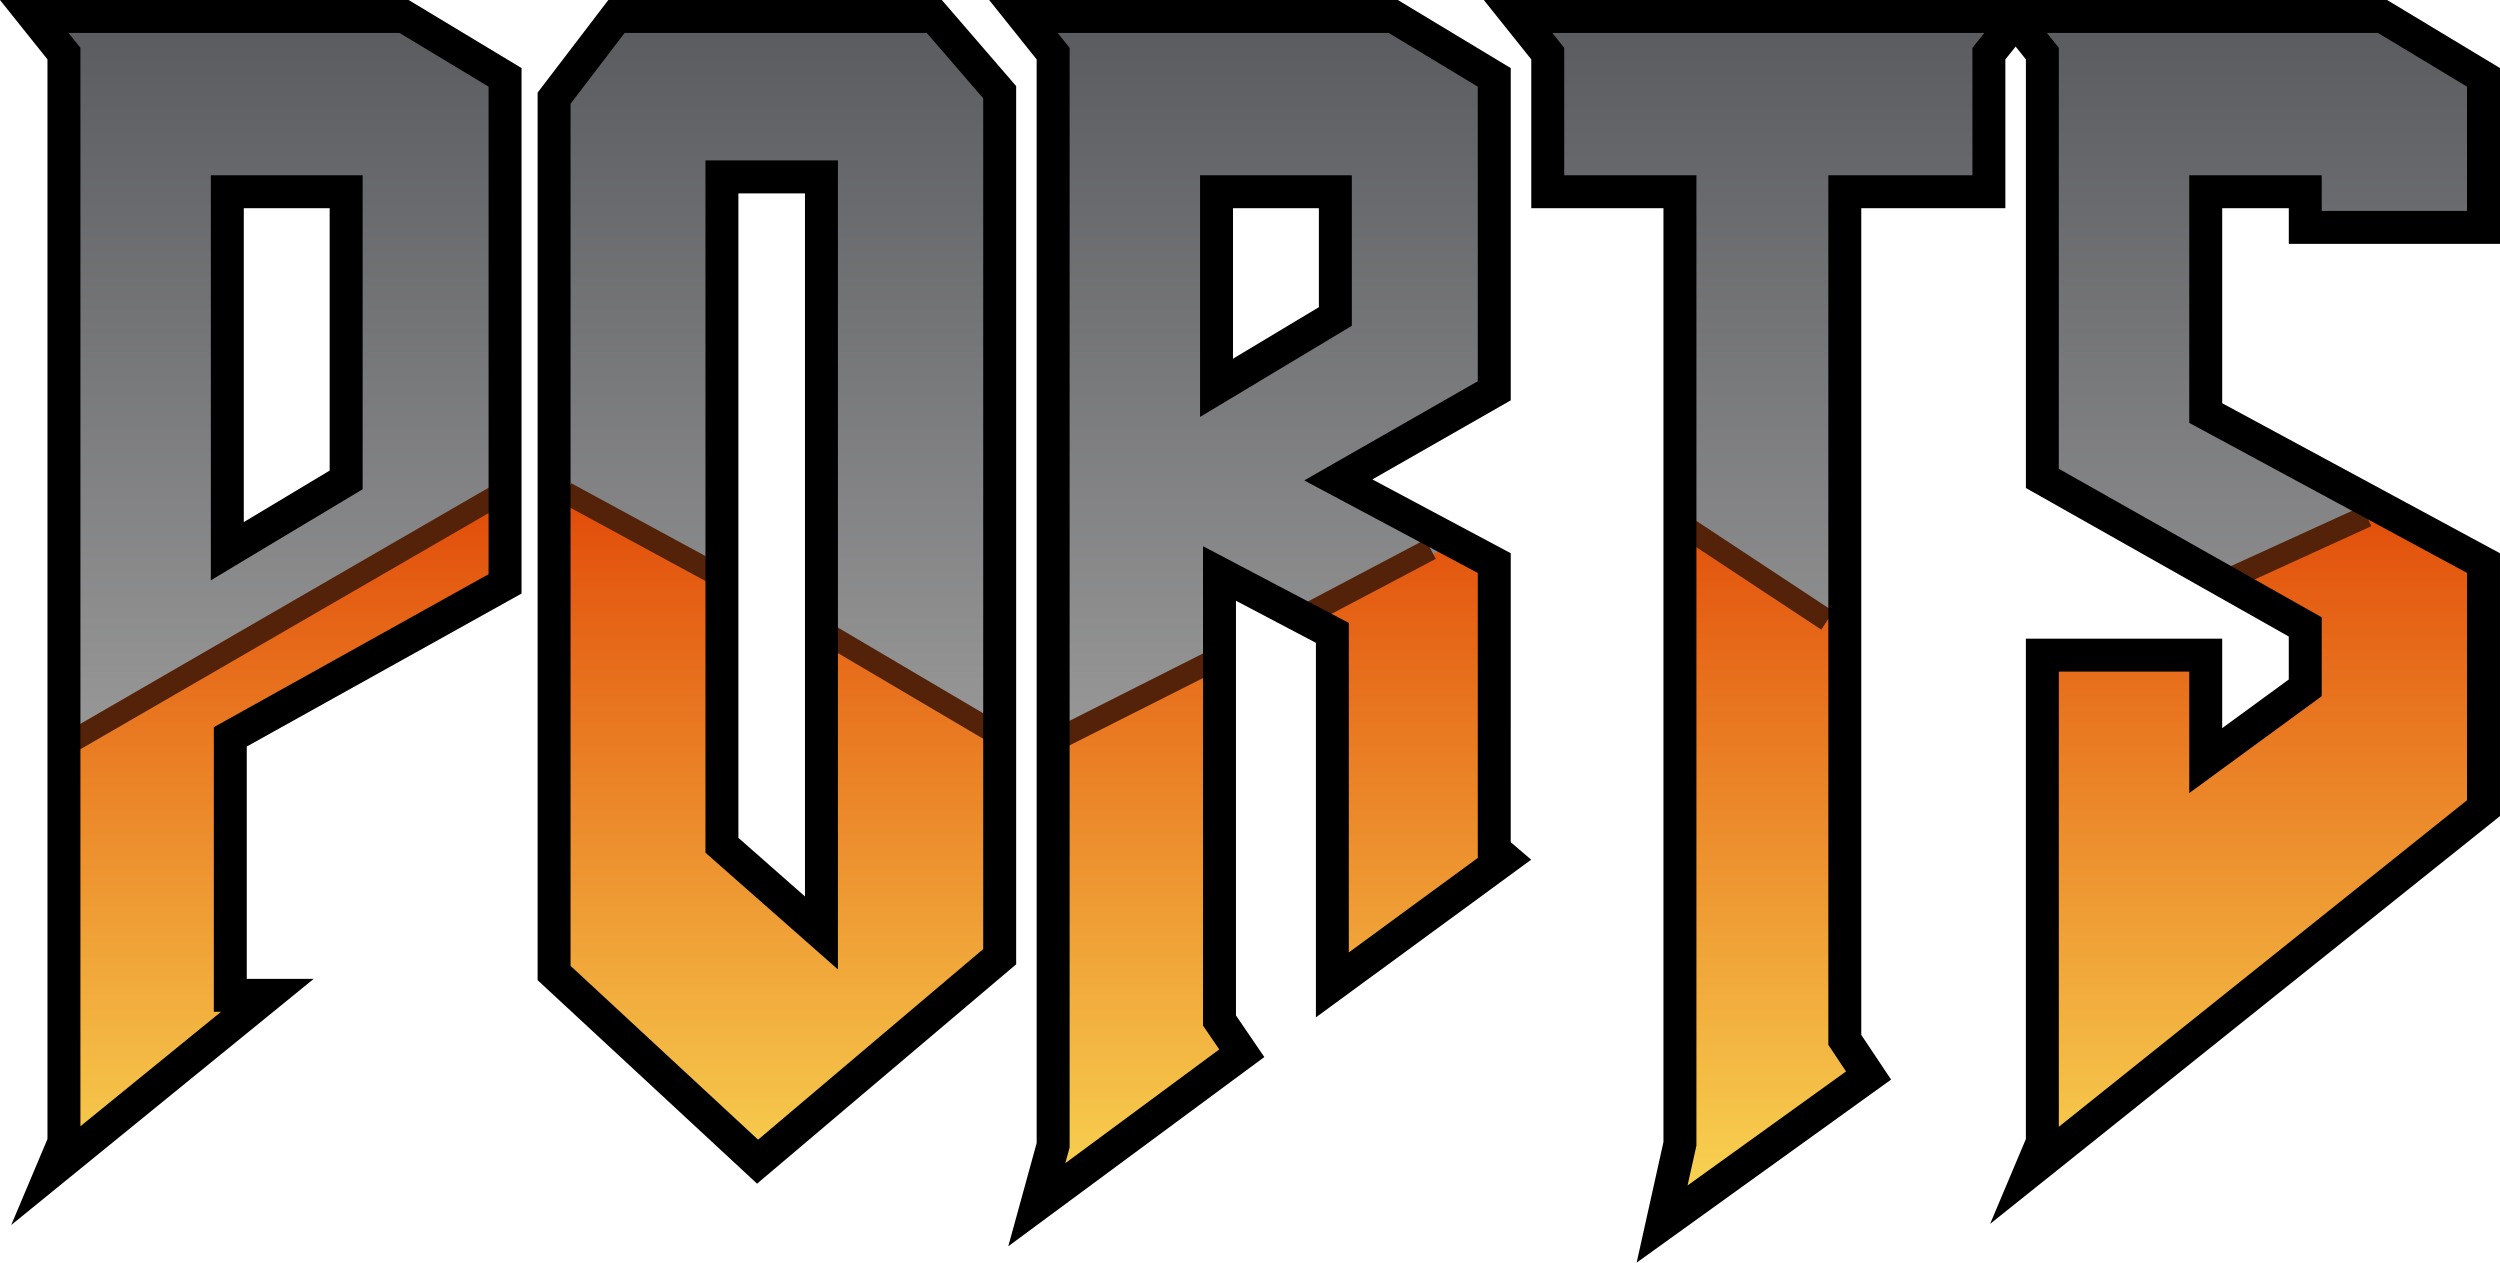
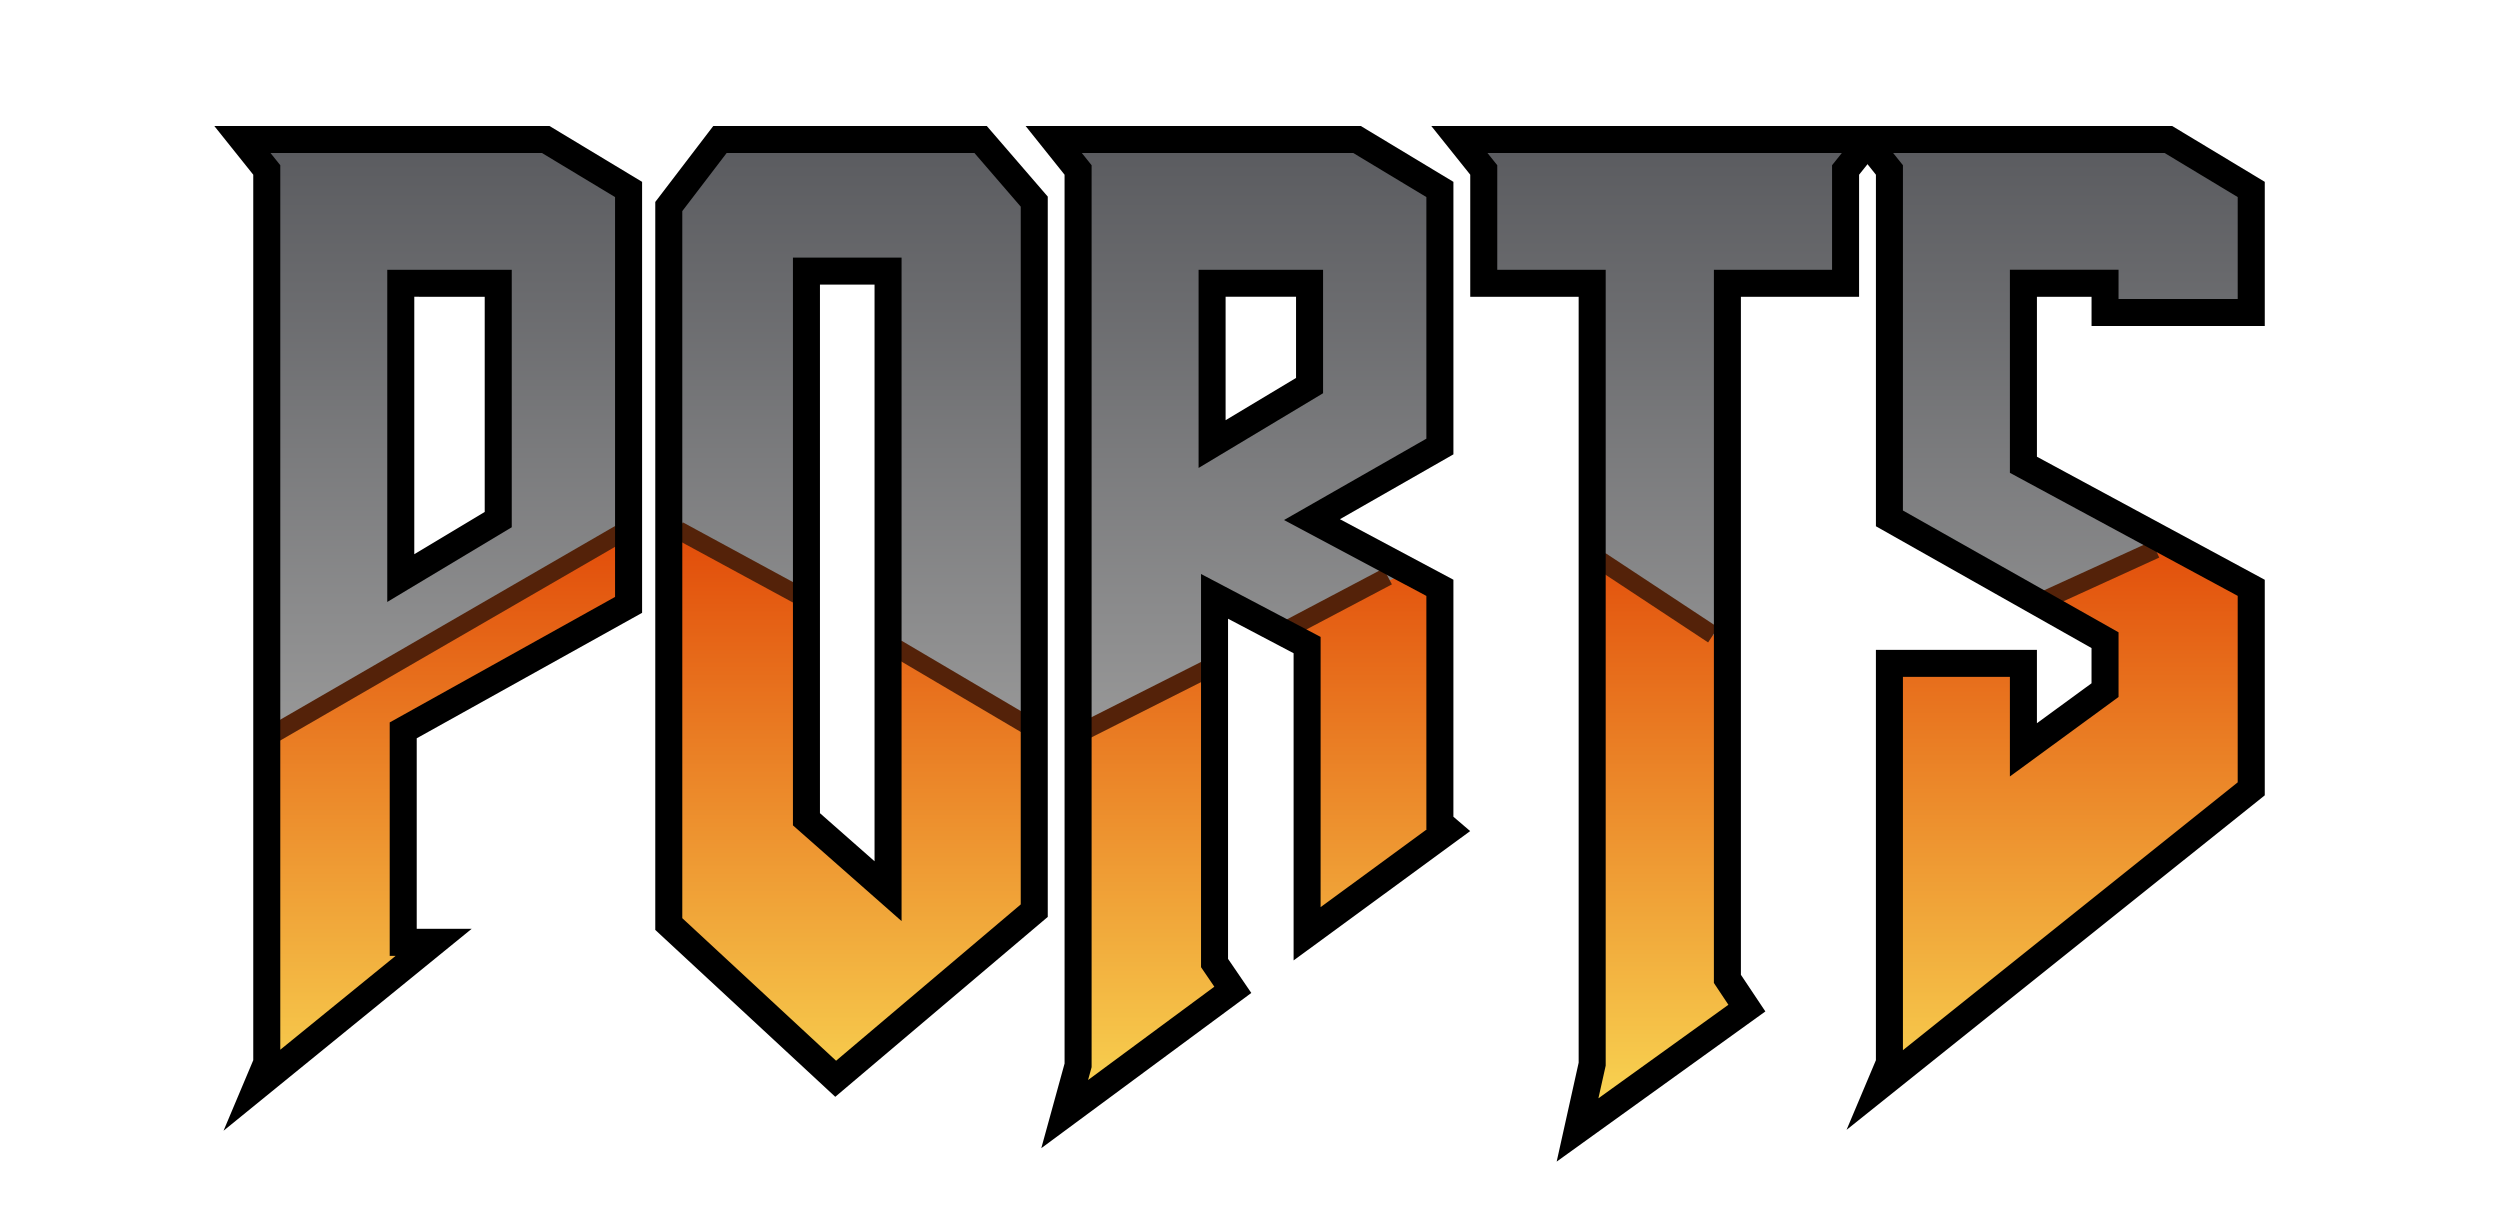
- <svg xmlns="http://www.w3.org/2000/svg" version="1.1" id="Layer_1" x="0px" y="0px" width="246.295px" height="124.395px" viewBox="169.102 12.001 246.295 124.395" enable-background="new 169.102 12.001 246.295 124.395" xml:space="preserve">
-   <linearGradient id="SVGID_1_" gradientUnits="userSpaceOnUse" x1="-458.33" y1="157.156" x2="-458.33" y2="230.72" gradientTransform="matrix(1 0 0 -1 654 245.8398)">
-     <stop offset="0" style="stop-color:#9B9B9B" />
-     <stop offset="1" style="stop-color:#5B5C60" />
+ <svg xmlns="http://www.w3.org/2000/svg" version="1.1" id="Layer_1" x="0px" y="0px" width="300.295" height="146.395" viewBox="169.102 12.001 300.295 146.395" enable-background="new 169.102 12.001 246.295 124.395" xml:space="preserve">
+   <defs id="defs99" />
+   <linearGradient id="SVGID_1_" gradientUnits="userSpaceOnUse" x1="-458.33" y1="157.156" x2="-458.33" y2="230.72" gradientTransform="matrix(1,0,0,-1,679.7451,260.9744)">
+     <stop offset="0" style="stop-color:#9B9B9B" id="stop2" />
+     <stop offset="1" style="stop-color:#5B5C60" id="stop4" />
  </linearGradient>
-   <path fill="url(#SVGID_1_)" d="M174.233,127.865l1.17-2.779V17.825l-2.926-3.659h36.438l9.95,6v49.898l-27.071,15.071v25.462h3.659  L174.233,127.865z M191.5,66.845l11.707-7.023V31.433H191.5V66.845z" />
-   <linearGradient id="SVGID_2_" gradientUnits="userSpaceOnUse" x1="-408.358" y1="157.156" x2="-408.358" y2="230.72" gradientTransform="matrix(1 0 0 -1 654 245.8398)">
-     <stop offset="0" style="stop-color:#9B9B9B" />
-     <stop offset="1" style="stop-color:#5B5C60" />
+   <path d="m 199.978,143 1.17,-2.779 V 32.96 l -2.926,-3.659 h 36.438 l 9.95,6 v 49.898 l -27.071,15.071 v 25.462 h 3.659 z m 17.267,-61.02 11.707,-7.023 v -28.389 h -11.707 z" id="path7" style="fill:url(#SVGID_1_)" />
+   <linearGradient id="SVGID_2_" gradientUnits="userSpaceOnUse" x1="-408.358" y1="157.156" x2="-408.358" y2="230.72" gradientTransform="matrix(1,0,0,-1,679.7451,260.9744)">
+     <stop offset="0" style="stop-color:#9B9B9B" id="stop9" />
+     <stop offset="1" style="stop-color:#5B5C60" id="stop11" />
  </linearGradient>
-   <path fill="url(#SVGID_2_)" d="M261.152,14.166l6.439,7.463v85.166l-23.852,20.192l-20.047-18.585V22.214l6.146-8.048H261.152z   M240.227,29.97v65.848l9.805,8.634V29.969L240.227,29.97L240.227,29.97z" />
-   <linearGradient id="SVGID_3_" gradientUnits="userSpaceOnUse" x1="-360.363" y1="157.156" x2="-360.363" y2="230.72" gradientTransform="matrix(1 0 0 -1 654 245.8398)">
-     <stop offset="0" style="stop-color:#9B9B9B" />
-     <stop offset="1" style="stop-color:#5B5C60" />
+   <path d="m 286.897,29.301 6.439,7.463 v 85.166 l -23.852,20.192 -20.047,-18.585 V 37.349 l 6.146,-8.048 z m -20.925,15.804 v 65.848 l 9.805,8.634 V 45.104 Z" id="path14" style="fill:url(#SVGID_2_)" />
+   <linearGradient id="SVGID_3_" gradientUnits="userSpaceOnUse" x1="-360.363" y1="157.156" x2="-360.363" y2="230.72" gradientTransform="matrix(1,0,0,-1,679.7451,260.9744)">
+     <stop offset="0" style="stop-color:#9B9B9B" id="stop16" />
+     <stop offset="1" style="stop-color:#5B5C60" id="stop18" />
  </linearGradient>
-   <path fill="url(#SVGID_3_)" d="M272.857,125.378V17.825l-2.926-3.659h36.436l9.95,6v30.876l-15.364,8.78l15.364,8.193v28.242  l1.025,0.879l-16.975,12.437v-34.68l-11.12-5.854v44.046l2.195,3.22l-20.196,14.926L272.857,125.378z M288.953,50.749l11.706-7.024  V31.433h-11.706V50.749z" />
-   <linearGradient id="SVGID_4_" gradientUnits="userSpaceOnUse" x1="-310.685" y1="157.156" x2="-310.685" y2="230.72" gradientTransform="matrix(1 0 0 -1 654 245.8398)">
-     <stop offset="0" style="stop-color:#9B9B9B" />
-     <stop offset="1" style="stop-color:#5B5C60" />
+   <path d="M 298.602,140.513 V 32.96 l -2.926,-3.659 h 36.436 l 9.95,6 v 30.876 l -15.364,8.78 15.364,8.193 v 28.242 l 1.025,0.879 -16.975,12.437 V 90.028 l -11.12,-5.854 v 44.046 l 2.195,3.22 -20.196,14.926 z m 16.096,-74.629 11.706,-7.024 v -12.292 h -11.706 z" id="path21" style="fill:url(#SVGID_3_)" />
+   <linearGradient id="SVGID_4_" gradientUnits="userSpaceOnUse" x1="-310.685" y1="157.156" x2="-310.685" y2="230.72" gradientTransform="matrix(1,0,0,-1,679.7451,260.9744)">
+     <stop offset="0" style="stop-color:#9B9B9B" id="stop23" />
+     <stop offset="1" style="stop-color:#5B5C60" id="stop25" />
  </linearGradient>
-   <path fill="url(#SVGID_4_)" d="M334.608,31.433h-13.024V17.824l-2.926-3.659h49.313l-2.926,3.659v13.609h-14.196v83.553l2.342,3.513  l-20.341,14.633l1.756-7.902V31.433H334.608z" />
-   <linearGradient id="SVGID_5_" gradientUnits="userSpaceOnUse" x1="-263.422" y1="157.156" x2="-263.422" y2="230.72" gradientTransform="matrix(1 0 0 -1 654 245.8398)">
-     <stop offset="0" style="stop-color:#9B9B9B" />
-     <stop offset="1" style="stop-color:#5B5C60" />
+   <path d="m 360.353,46.568 h -13.024 v -13.609 l -2.926,-3.659 h 49.313 l -2.926,3.659 v 13.609 h -14.196 v 83.553 l 2.342,3.513 -20.341,14.633 1.756,-7.902 V 46.568 Z" id="path28" style="fill:url(#SVGID_4_)" />
+   <linearGradient id="SVGID_5_" gradientUnits="userSpaceOnUse" x1="-263.422" y1="157.156" x2="-263.422" y2="230.72" gradientTransform="matrix(1,0,0,-1,679.7451,260.9744)">
+     <stop offset="0" style="stop-color:#9B9B9B" id="stop30" />
+     <stop offset="1" style="stop-color:#5B5C60" id="stop32" />
  </linearGradient>
-   <path fill="url(#SVGID_5_)" d="M403.82,14.166l9.951,6v14.78h-17.56v-3.512h-9.805v21.803l27.364,14.778v24.146l-44.632,35.704  l1.172-2.779V77.088h16.096v10.39l9.805-7.17v-6l-25.899-14.634V17.825l-2.928-3.659H403.82z" />
-   <linearGradient id="SVGID_6_" gradientUnits="userSpaceOnUse" x1="-457.471" y1="112.858" x2="-457.471" y2="189.396" gradientTransform="matrix(1 0 0 -1 654 245.8398)">
-     <stop offset="0" style="stop-color:#F9DA55" />
-     <stop offset="1" style="stop-color:#E04305" />
+   <path d="m 429.565,29.301 9.951,6 v 14.78 h -17.56 v -3.512 h -9.805 v 21.803 l 27.364,14.778 v 24.146 l -44.632,35.704 1.172,-2.779 V 92.223 h 16.096 v 10.39 l 9.805,-7.17 v -6 l -25.899,-14.634 v -41.849 l -2.928,-3.659 z" id="path35" style="fill:url(#SVGID_5_)" />
+   <linearGradient id="SVGID_6_" gradientUnits="userSpaceOnUse" x1="-457.471" y1="112.858" x2="-457.471" y2="189.396" gradientTransform="matrix(1,0,0,-1,679.7451,260.9744)">
+     <stop offset="0" style="stop-color:#F9DA55" id="stop37" />
+     <stop offset="1" style="stop-color:#E04305" id="stop39" />
  </linearGradient>
-   <path fill="url(#SVGID_6_)" d="M218.845,60.32v9.688l-27.072,15.071v25.461h3.659l-21.218,17.268l1.171-2.779V85.201" />
-   <linearGradient id="SVGID_7_" gradientUnits="userSpaceOnUse" x1="-408.378" y1="112.859" x2="-408.378" y2="189.396" gradientTransform="matrix(1 0 0 -1 654 245.8398)">
-     <stop offset="0" style="stop-color:#F9DA55" />
-     <stop offset="1" style="stop-color:#E04305" />
+   <path d="m 244.59,75.455 v 9.688 l -27.072,15.071 v 25.461 h 3.659 l -21.218,17.268 1.171,-2.779 v -39.828" id="path42" style="fill:url(#SVGID_6_)" />
+   <linearGradient id="SVGID_7_" gradientUnits="userSpaceOnUse" x1="-408.378" y1="112.859" x2="-408.378" y2="189.396" gradientTransform="matrix(1,0,0,-1,679.7451,260.9744)">
+     <stop offset="0" style="stop-color:#F9DA55" id="stop44" />
+     <stop offset="1" style="stop-color:#E04305" id="stop46" />
  </linearGradient>
-   <path fill="url(#SVGID_7_)" d="M267.572,84.119v22.616l-23.852,20.193l-20.047-18.585V59.869l16.535,9.014V95.76l9.804,8.634V74.475  L267.572,84.119z" />
-   <linearGradient id="SVGID_8_" gradientUnits="userSpaceOnUse" x1="-359.724" y1="112.858" x2="-359.724" y2="189.398" gradientTransform="matrix(1 0 0 -1 654 245.8398)">
-     <stop offset="0" style="stop-color:#F9DA55" />
-     <stop offset="1" style="stop-color:#E04305" />
+   <path d="m 293.317,99.254 v 22.616 l -23.852,20.193 -20.047,-18.585 V 75.004 l 16.535,9.014 v 26.877 l 9.804,8.634 V 89.61 Z" id="path49" style="fill:url(#SVGID_7_)" />
+   <linearGradient id="SVGID_8_" gradientUnits="userSpaceOnUse" x1="-359.724" y1="112.858" x2="-359.724" y2="189.398" gradientTransform="matrix(1,0,0,-1,679.7451,260.9744)">
+     <stop offset="0" style="stop-color:#F9DA55" id="stop51" />
+     <stop offset="1" style="stop-color:#E04305" id="stop53" />
  </linearGradient>
-   <path fill="url(#SVGID_8_)" d="M289.227,76.907v36.121l2.195,3.219l-20.193,14.927l1.609-5.853V84.66 M312.07,65.703l4.229,2.256  V96.2l1.025,0.878l-16.976,12.438v-34.68l-3.292-1.732" />
-   <linearGradient id="SVGID_9_" gradientUnits="userSpaceOnUse" x1="-310.997" y1="112.859" x2="-310.997" y2="189.396" gradientTransform="matrix(1 0 0 -1 654 245.8398)">
-     <stop offset="0" style="stop-color:#F9DA55" />
-     <stop offset="1" style="stop-color:#E04305" />
+   <path d="m 314.972,92.042 v 36.121 l 2.195,3.219 -20.193,14.927 1.609,-5.853 V 99.795 m 39.232,-18.957 4.229,2.256 v 28.241 l 1.025,0.878 -16.976,12.438 V 89.971 l -3.292,-1.732" id="path56" style="fill:url(#SVGID_8_)" />
+   <linearGradient id="SVGID_9_" gradientUnits="userSpaceOnUse" x1="-310.997" y1="112.859" x2="-310.997" y2="189.396" gradientTransform="matrix(1,0,0,-1,679.7451,260.9744)">
+     <stop offset="0" style="stop-color:#F9DA55" id="stop58" />
+     <stop offset="1" style="stop-color:#E04305" id="stop60" />
  </linearGradient>
-   <path fill="url(#SVGID_9_)" d="M350.833,74.203v40.727l2.341,3.512l-20.34,14.633l1.756-7.902V64.017" />
-   <linearGradient id="SVGID_10_" gradientUnits="userSpaceOnUse" x1="-262.562" y1="112.858" x2="-262.562" y2="189.397" gradientTransform="matrix(1 0 0 -1 654 245.8398)">
-     <stop offset="0" style="stop-color:#F9DA55" />
-     <stop offset="1" style="stop-color:#E04305" />
+   <path d="m 376.578,89.338 v 40.727 l 2.341,3.512 -20.34,14.633 1.756,-7.902 V 79.152" id="path63" style="fill:url(#SVGID_9_)" />
+   <linearGradient id="SVGID_10_" gradientUnits="userSpaceOnUse" x1="-262.562" y1="112.858" x2="-262.562" y2="189.397" gradientTransform="matrix(1,0,0,-1,679.7451,260.9744)">
+     <stop offset="0" style="stop-color:#F9DA55" id="stop65" />
+     <stop offset="1" style="stop-color:#E04305" id="stop67" />
  </linearGradient>
-   <path fill="url(#SVGID_10_)" d="M403.894,62.633l9.859,5.326v24.145l-44.632,35.704l1.171-2.779V77.031h16.096v10.391l9.805-7.171  v-5.999l-8.329-4.708" />
-   <polygon fill="#542209" points="175.901,83.96 217.281,60.023 218.364,61.898 176.986,85.834 " />
-   <polygon fill="#542209" points="224.338,61.506 225.372,59.604 240.721,67.934 239.693,69.834 " />
-   <polygon fill="#542209" points="250.54,75.686 251.64,73.821 267.461,83.153 266.36,85.018 " />
-   <polygon fill="#542209" points="272.914,83.797 288.465,75.953 289.441,77.885 273.89,85.727 " />
-   <polygon fill="#542209" points="297.238,71.634 309.542,65.143 310.551,67.059 298.246,73.549 " />
-   <polygon fill="#542209" points="335.008,65.109 336.201,63.305 349.724,72.229 348.532,74.035 " />
-   <polygon fill="#542209" points="387.895,68.225 401.821,61.869 402.721,63.839 388.793,70.195 " />
-   <path d="M173.778,124.217V17.852l-4.677-5.849h40.263l11.12,6.705v51.77l-27.071,15.07v22.886h6.599l-24.756,20.146l-5.048,4.107  L173.778,124.217L173.778,124.217z M175.727,127.952l-1.496-0.629L175.727,127.952L175.727,127.952z M177.025,16.712v106.244  l13.857-11.277h-0.714V83.641l27.068-15.072v-48.03l-8.775-5.291l-32.612-0.002L177.025,16.712L177.025,16.712z M189.875,29.27  h14.953v30.929l-12.496,7.495l-0.835-1.391l0.835,1.391l-2.458,1.479V29.27L189.875,29.27z M193.12,63.437l8.46-5.075V32.515  l-8.46-0.002V63.437L193.12,63.437z" />
-   <path d="M222.067,108.567V21.124l6.965-9.121h32.118v1.622v-1.622h0.741l7.321,8.48v86.52l-25.525,21.61L222.067,108.567  L222.067,108.567z M225.312,22.223v84.932l18.474,17.124l22.18-18.776V21.689l-5.56-6.442h-29.767L225.312,22.223L225.312,22.223z   M238.603,96.009v-66.58v-1.623h13.049v79.7L238.603,96.009L238.603,96.009z M241.848,94.544l6.558,5.775V31.052h-6.558V94.544  L241.848,94.544z M240.226,31.052v-1.623V31.052L240.226,31.052z" />
-   <path d="M271.232,124.612L271.23,17.852l-4.678-5.85h40.263l11.123,6.707v32.734l-13.632,7.788l13.632,7.271l-0.002,28.469  l2.014,1.724l-21.208,15.534V75.331l-7.875-4.145v40.857l2.794,4.095l-25.226,18.644L271.232,124.612L271.232,124.612z   M274.478,125.055l-0.425,1.541l15.167-11.209l-1.598-2.346V65.812l14.365,7.56l-0.002,32.458l12.744-9.337l-0.039-0.031V68.448  l-17.098-9.118l17.098-9.771V20.54l-8.779-5.293h-32.606l1.174,1.466v108.122L274.478,125.055L274.478,125.055z M287.329,29.27  h14.952V44.1l-12.494,7.499l-0.836-1.392l0.836,1.392l-2.458,1.475V29.27L287.329,29.27z M290.574,47.341l8.461-5.078v-9.75h-8.461  V47.341L290.574,47.341z" />
-   <path d="M332.982,124.512V32.514h-13.022V17.852l-4.677-5.849h56.064l-4.681,5.851v14.66h-14.195v81.442l2.938,4.403l-25.068,18.037  L332.982,124.512L332.982,124.512z M336.23,29.27v95.597l-0.874,3.924l15.613-11.234l-1.743-2.619V29.27h14.194V16.713l1.173-1.465  h-42.562l1.174,1.465V29.27h11.4v1.623V29.27H336.23L336.23,29.27z" />
-   <path d="M368.687,124.216V74.923h19.341v8.813l6.559-4.794V74.71l-25.898-14.63V17.853l-4.678-5.851h39.81v1.623v-1.623h0.453  l11.123,6.706v17.319H394.59v-3.512h-6.561v19.212l27.367,14.781V92.4l-50.234,40.179L368.687,124.216L368.687,124.216z   M371.933,123.01l40.212-32.17V68.441l-27.363-14.779V29.269h13.051l-0.002,3.511h14.315V20.539l-8.775-5.291l-32.613-0.002  l1.176,1.468l-0.003,41.471l25.902,14.633v7.769l-13.051,9.546V78.169h-12.849V123.01L371.933,123.01z" />
+   <path d="m 429.639,77.768 9.859,5.326 v 24.145 l -44.632,35.704 1.171,-2.779 V 92.166 h 16.096 v 10.391 l 9.805,-7.171 v -5.999 l -8.329,-4.708" id="path70" style="fill:url(#SVGID_10_)" />
+   <polygon points="176.986,85.834 175.901,83.96 217.281,60.023 218.364,61.898 " id="polygon72" style="fill:#542209" transform="translate(25.74512,15.13454)" />
+   <polygon points="239.693,69.834 224.338,61.506 225.372,59.604 240.721,67.934 " id="polygon74" style="fill:#542209" transform="translate(25.74512,15.13454)" />
+   <polygon points="266.36,85.018 250.54,75.686 251.64,73.821 267.461,83.153 " id="polygon76" style="fill:#542209" transform="translate(25.74512,15.13454)" />
+   <polygon points="273.89,85.727 272.914,83.797 288.465,75.953 289.441,77.885 " id="polygon78" style="fill:#542209" transform="translate(25.74512,15.13454)" />
+   <polygon points="298.246,73.549 297.238,71.634 309.542,65.143 310.551,67.059 " id="polygon80" style="fill:#542209" transform="translate(25.74512,15.13454)" />
+   <polygon points="348.532,74.035 335.008,65.109 336.201,63.305 349.724,72.229 " id="polygon82" style="fill:#542209" transform="translate(25.74512,15.13454)" />
+   <polygon points="388.793,70.195 387.895,68.225 401.821,61.869 402.721,63.839 " id="polygon84" style="fill:#542209" transform="translate(25.74512,15.13454)" />
+   <path d="M 199.523,139.352 V 32.987 l -4.677,-5.849 h 40.263 l 11.12,6.705 v 51.77 l -27.071,15.07 v 22.886 h 6.599 l -24.756,20.146 -5.048,4.107 z m 1.949,3.735 -1.496,-0.629 z m 1.298,-111.24 V 138.091 l 13.857,-11.277 h -0.714 V 98.776 l 27.068,-15.072 v -48.03 l -8.775,-5.291 -32.612,-0.002 z m 12.85,12.558 h 14.953 v 30.929 l -12.496,7.495 -0.835,-1.391 0.835,1.391 -2.458,1.479 v -39.903 z m 3.245,34.167 8.46,-5.075 v -25.847 l -8.46,-0.002 z" id="path86" />
+   <path d="M 247.812,123.702 V 36.259 l 6.965,-9.121 h 32.118 v 1.622 -1.622 h 0.741 l 7.321,8.48 v 86.52 l -25.525,21.61 z m 3.245,-86.344 v 84.932 l 18.474,17.124 22.18,-18.776 V 36.824 l -5.56,-6.442 h -29.767 z m 13.291,73.786 v -66.58 -1.623 h 13.049 v 79.7 z m 3.245,-1.465 6.558,5.775 V 46.187 h -6.558 z m -1.622,-63.492 v -1.623 z" id="path88" />
+   <path d="m 296.977,139.747 -0.002,-106.76 -4.678,-5.85 h 40.263 l 11.123,6.707 v 32.734 l -13.632,7.788 13.632,7.271 -0.002,28.469 2.014,1.724 -21.208,15.534 V 90.466 l -7.875,-4.145 v 40.857 l 2.794,4.095 -25.226,18.644 z m 3.246,0.443 -0.425,1.541 15.167,-11.209 -1.598,-2.346 V 80.947 l 14.365,7.56 -0.002,32.458 12.744,-9.337 -0.039,-0.031 V 83.583 l -17.098,-9.118 17.098,-9.771 v -29.019 l -8.779,-5.293 h -32.606 l 1.174,1.466 V 139.97 Z m 12.851,-95.785 h 14.952 v 14.83 l -12.494,7.499 -0.836,-1.392 0.836,1.392 -2.458,1.475 z m 3.245,18.071 8.461,-5.078 v -9.75 h -8.461 z" id="path90" />
+   <path d="M 358.727,139.647 V 47.649 h -13.022 v -14.662 l -4.677,-5.849 h 56.064 l -4.681,5.851 v 14.66 h -14.195 v 81.442 l 2.938,4.403 -25.068,18.037 z m 3.248,-95.242 v 95.597 l -0.874,3.924 15.613,-11.234 -1.743,-2.619 V 44.405 h 14.194 v -12.557 l 1.173,-1.465 h -42.562 l 1.174,1.465 v 12.557 h 11.4 v 1.623 -1.623 z" id="path92" />
+   <path d="M 394.432,139.351 V 90.058 h 19.341 v 8.813 l 6.559,-4.794 v -4.232 l -25.898,-14.63 v -42.227 l -4.678,-5.851 h 39.81 v 1.623 -1.623 h 0.453 l 11.123,6.706 v 17.319 h -20.807 v -3.512 h -6.561 v 19.212 l 27.367,14.781 v 25.892 l -50.234,40.179 z m 3.246,-1.206 40.212,-32.17 V 83.576 l -27.363,-14.779 v -24.393 h 13.051 l -0.002,3.511 h 14.315 v -12.241 l -8.775,-5.291 -32.613,-0.002 1.176,1.468 -0.003,41.471 25.902,14.633 v 7.769 l -13.051,9.546 V 93.304 h -12.849 z" id="path94" />
</svg>
